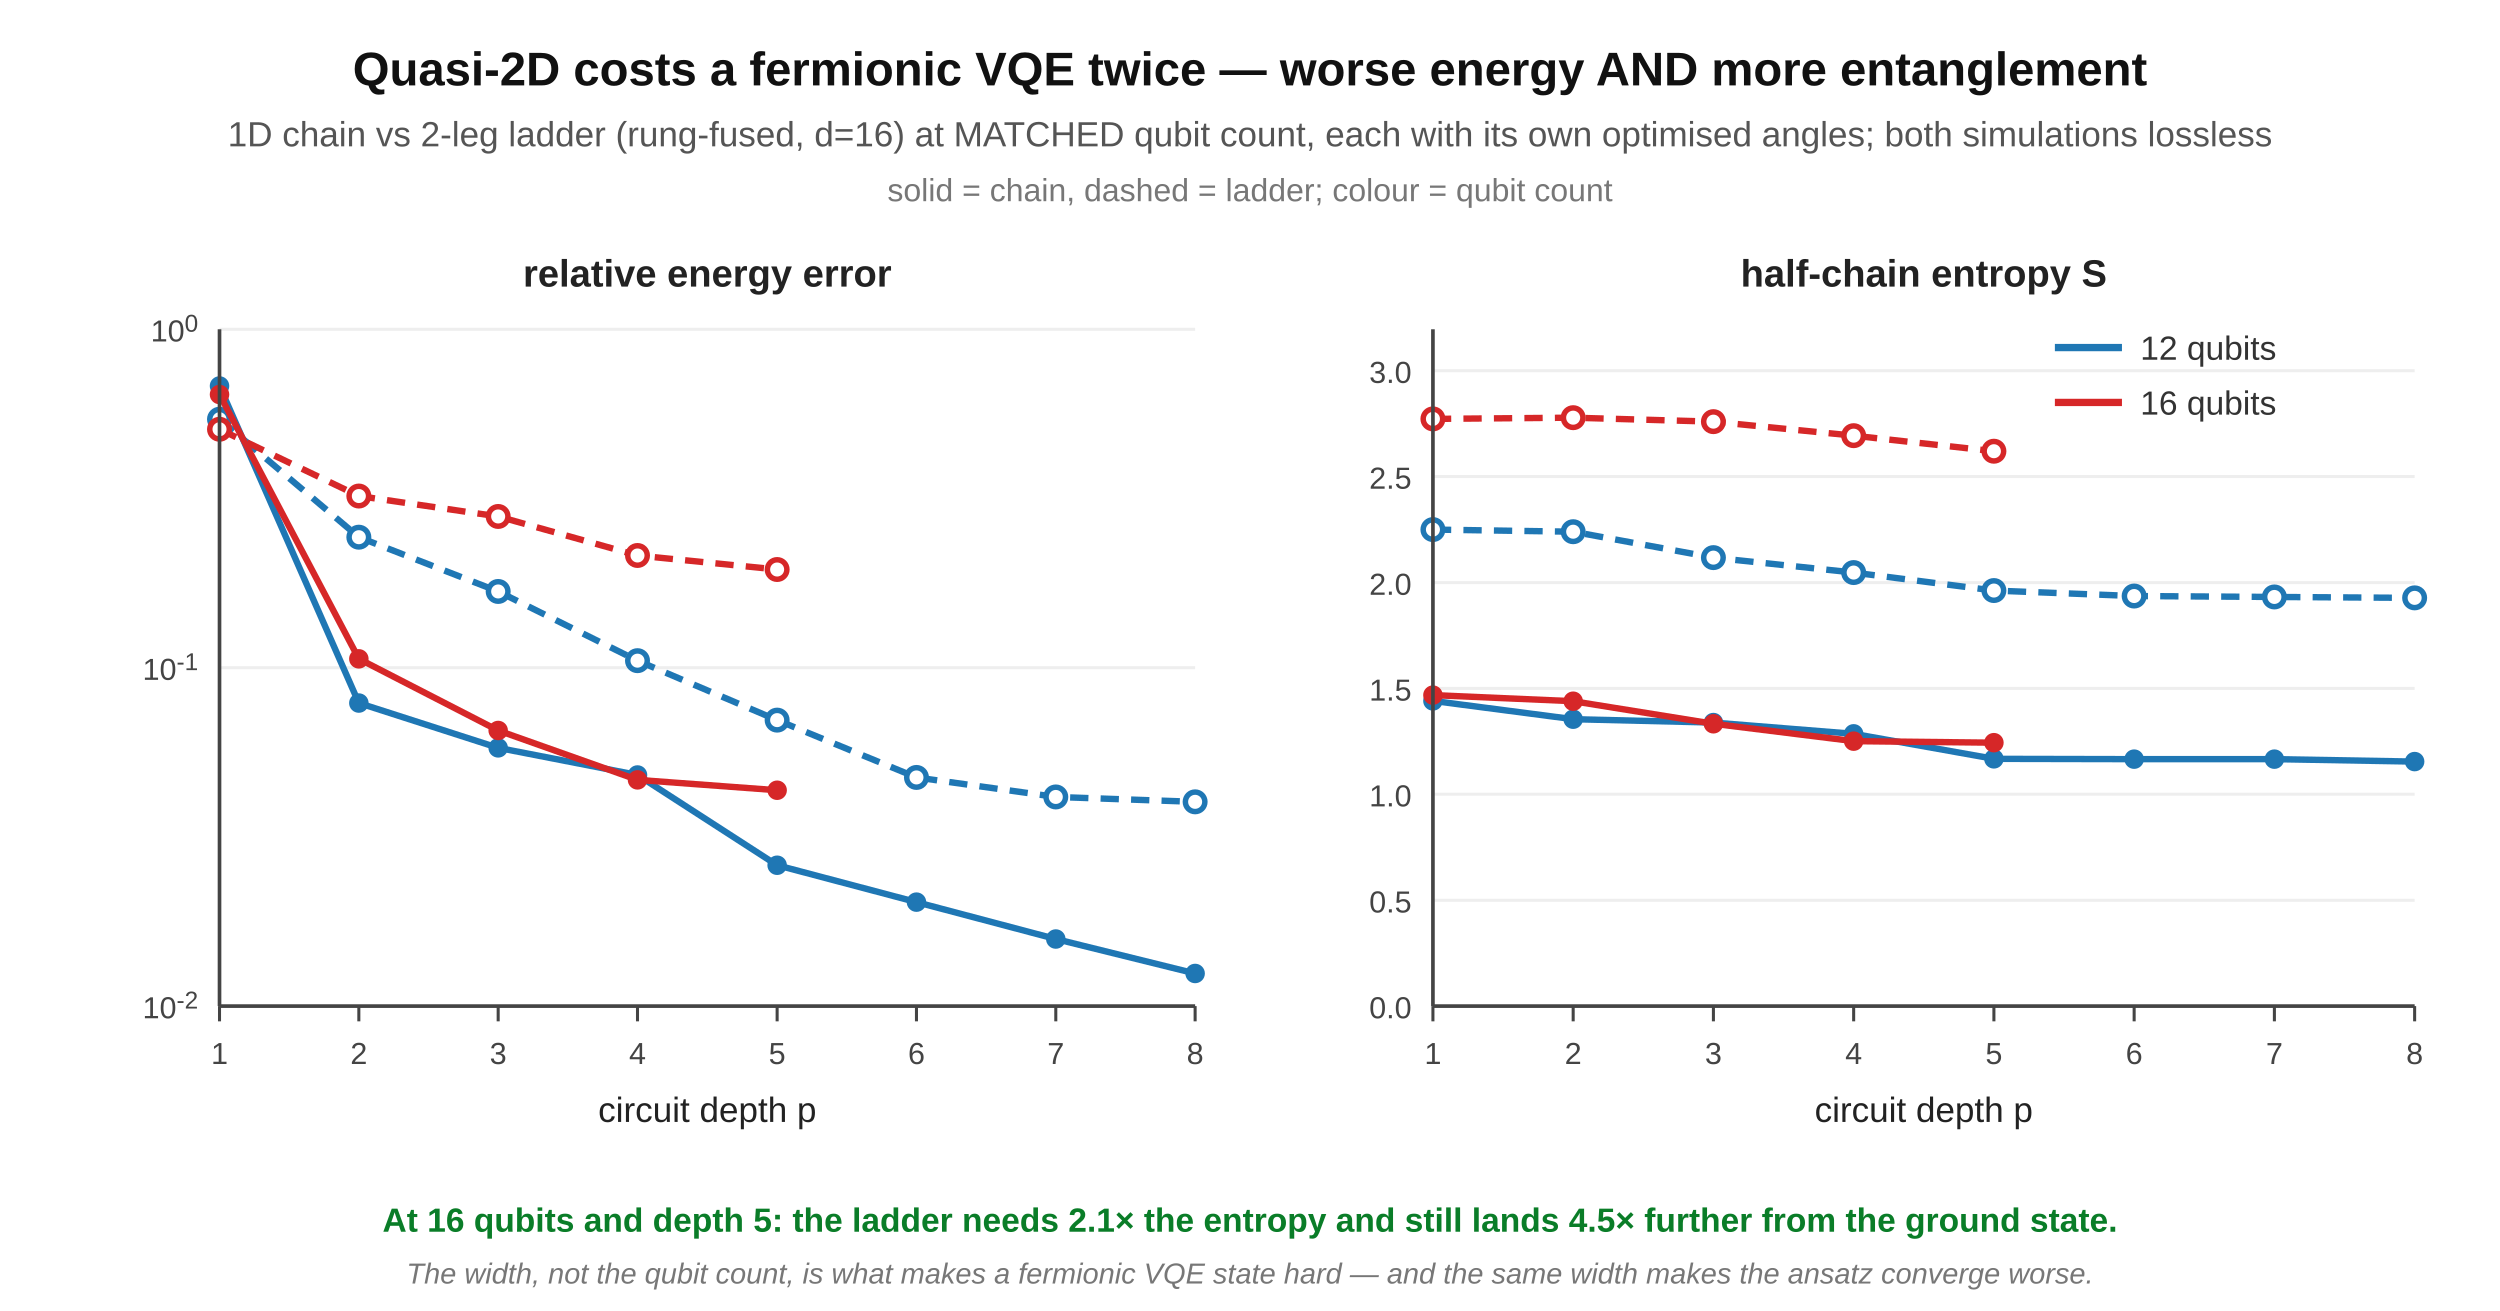
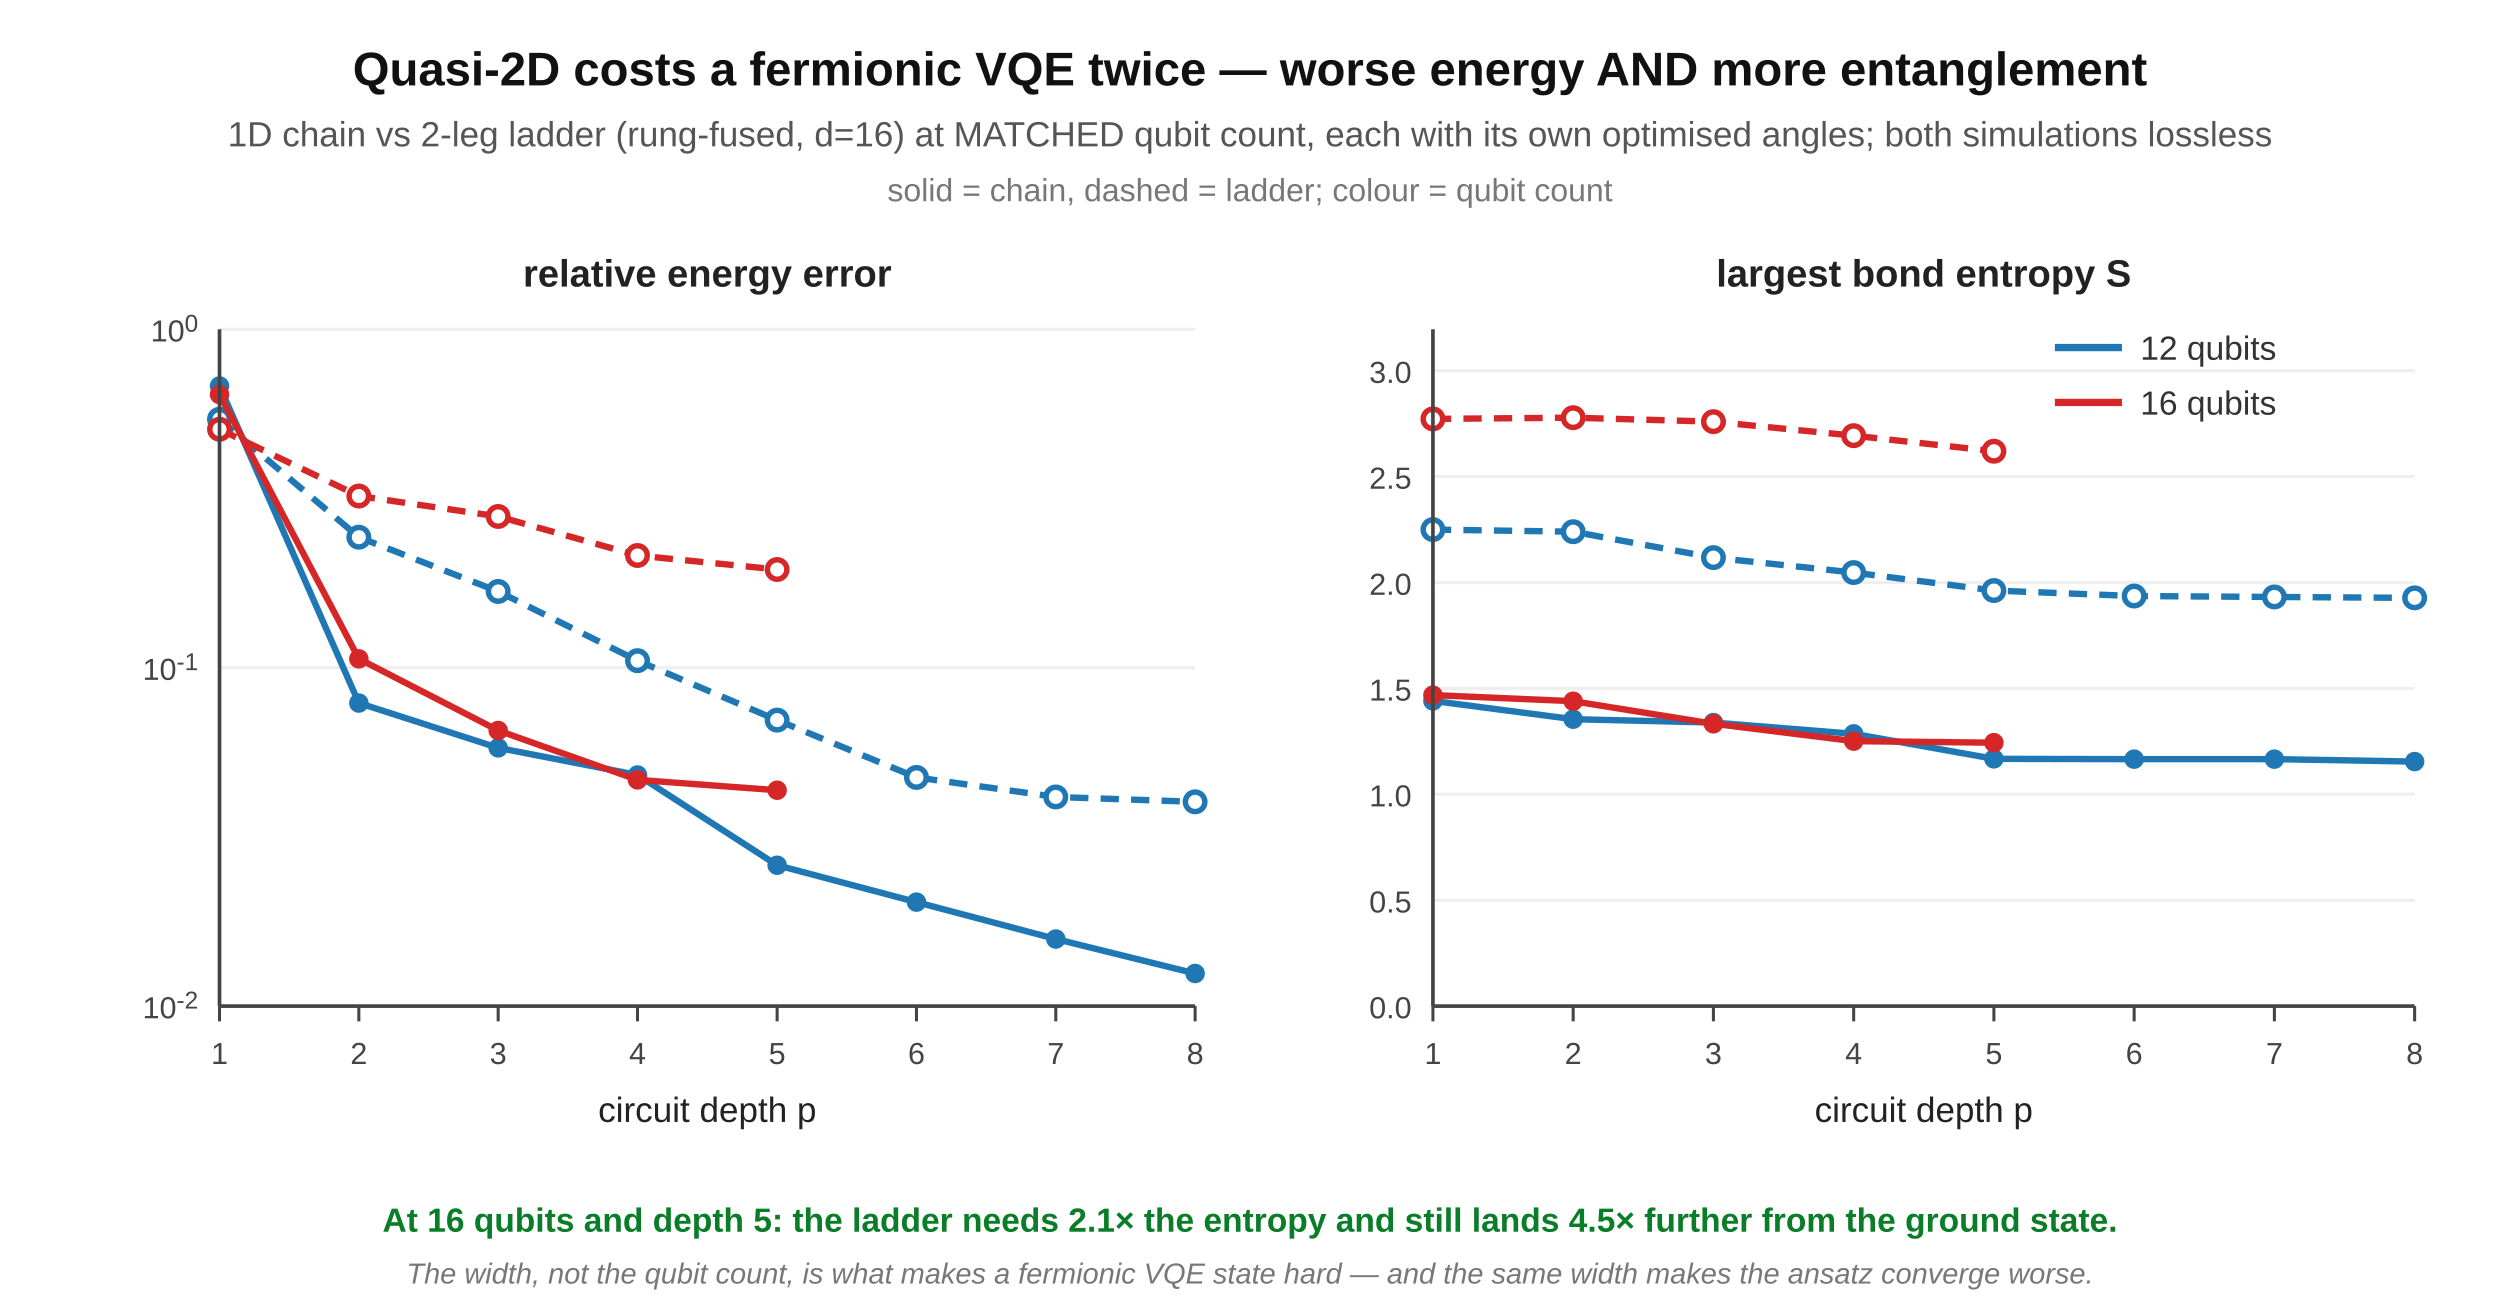
<svg xmlns="http://www.w3.org/2000/svg" width="820" height="430" viewBox="0 0 820 430" font-family="Segoe UI, Arial, sans-serif">
  <rect width="820" height="430" fill="white" />
  <text x="410" y="28" text-anchor="middle" font-size="15.5" font-weight="bold" fill="#111">Quasi-2D costs a fermionic VQE twice — worse energy AND more entanglement</text>
  <text x="410" y="48" text-anchor="middle" font-size="11.5" fill="#555">1D chain vs 2-leg ladder (rung-fused, d=16) at MATCHED qubit count, each with its own optimised angles; both simulations lossless</text>
  <text x="410" y="66" text-anchor="middle" font-size="10.5" fill="#777">solid = chain, dashed = ladder; colour = qubit count</text>
  <text x="232" y="94" text-anchor="middle" font-size="12.5" font-weight="bold" fill="#222">relative energy error</text>
  <line x1="72" y1="330.0" x2="392" y2="330.0" stroke="#eee" />
  <text x="65" y="334.0" text-anchor="end" font-size="10" fill="#444">10<tspan baseline-shift="super" font-size="8">-2</tspan>
  </text>
  <line x1="72" y1="219.0" x2="392" y2="219.0" stroke="#eee" />
  <text x="65" y="223.0" text-anchor="end" font-size="10" fill="#444">10<tspan baseline-shift="super" font-size="8">-1</tspan>
  </text>
  <line x1="72" y1="108.0" x2="392" y2="108.0" stroke="#eee" />
  <text x="65" y="112.0" text-anchor="end" font-size="10" fill="#444">10<tspan baseline-shift="super" font-size="8">0</tspan>
  </text>
  <polyline points="72.0,126.6 117.7,230.6 163.4,245.3 209.1,254.2 254.9,283.8 300.6,295.9 346.3,308.0 392.0,319.3" fill="none" stroke="#1f77b4" stroke-width="2.1" />
  <circle cx="72.0" cy="126.6" r="3.2" fill="#1f77b4" />
  <circle cx="117.7" cy="230.6" r="3.2" fill="#1f77b4" />
  <circle cx="163.4" cy="245.3" r="3.2" fill="#1f77b4" />
  <circle cx="209.1" cy="254.2" r="3.2" fill="#1f77b4" />
  <circle cx="254.9" cy="283.8" r="3.2" fill="#1f77b4" />
  <circle cx="300.6" cy="295.9" r="3.2" fill="#1f77b4" />
  <circle cx="346.3" cy="308.0" r="3.2" fill="#1f77b4" />
  <circle cx="392.0" cy="319.3" r="3.2" fill="#1f77b4" />
  <polyline points="72.0,137.5 117.7,176.2 163.4,194.0 209.1,216.7 254.9,236.2 300.6,255.0 346.3,261.4 392.0,263.0" fill="none" stroke="#1f77b4" stroke-width="2.1" stroke-dasharray="6,4" />
  <circle cx="72.0" cy="137.5" r="3.2" fill="white" stroke="#1f77b4" stroke-width="1.8" />
  <circle cx="117.7" cy="176.2" r="3.2" fill="white" stroke="#1f77b4" stroke-width="1.8" />
  <circle cx="163.4" cy="194.0" r="3.2" fill="white" stroke="#1f77b4" stroke-width="1.8" />
  <circle cx="209.1" cy="216.7" r="3.2" fill="white" stroke="#1f77b4" stroke-width="1.8" />
  <circle cx="254.9" cy="236.2" r="3.2" fill="white" stroke="#1f77b4" stroke-width="1.8" />
  <circle cx="300.6" cy="255.0" r="3.2" fill="white" stroke="#1f77b4" stroke-width="1.8" />
  <circle cx="346.3" cy="261.4" r="3.2" fill="white" stroke="#1f77b4" stroke-width="1.8" />
  <circle cx="392.0" cy="263.0" r="3.2" fill="white" stroke="#1f77b4" stroke-width="1.8" />
  <polyline points="72.0,129.4 117.7,216.1 163.4,239.6 209.1,255.8 254.9,259.2" fill="none" stroke="#d62728" stroke-width="2.1" />
  <circle cx="72.0" cy="129.4" r="3.2" fill="#d62728" />
  <circle cx="117.7" cy="216.1" r="3.2" fill="#d62728" />
  <circle cx="163.4" cy="239.6" r="3.2" fill="#d62728" />
  <circle cx="209.1" cy="255.8" r="3.2" fill="#d62728" />
  <circle cx="254.9" cy="259.2" r="3.2" fill="#d62728" />
  <polyline points="72.0,140.8 117.7,162.7 163.4,169.4 209.1,182.2 254.9,186.8" fill="none" stroke="#d62728" stroke-width="2.1" stroke-dasharray="6,4" />
  <circle cx="72.0" cy="140.8" r="3.2" fill="white" stroke="#d62728" stroke-width="1.8" />
  <circle cx="117.7" cy="162.7" r="3.2" fill="white" stroke="#d62728" stroke-width="1.8" />
  <circle cx="163.4" cy="169.4" r="3.2" fill="white" stroke="#d62728" stroke-width="1.8" />
  <circle cx="209.1" cy="182.2" r="3.2" fill="white" stroke="#d62728" stroke-width="1.8" />
  <circle cx="254.9" cy="186.8" r="3.2" fill="white" stroke="#d62728" stroke-width="1.8" />
-   <text x="631" y="94" text-anchor="middle" font-size="12.5" font-weight="bold" fill="#222">half-chain entropy S</text>
+   <text x="631" y="94" text-anchor="middle" font-size="12.5" font-weight="bold" fill="#222">largest bond entropy S</text>
  <line x1="470" y1="330.0" x2="792" y2="330.0" stroke="#eee" />
  <text x="463" y="334.0" text-anchor="end" font-size="10" fill="#444">0.0</text>
  <line x1="470" y1="295.3" x2="792" y2="295.3" stroke="#eee" />
  <text x="463" y="299.3" text-anchor="end" font-size="10" fill="#444">0.5</text>
  <line x1="470" y1="260.5" x2="792" y2="260.5" stroke="#eee" />
  <text x="463" y="264.5" text-anchor="end" font-size="10" fill="#444">1.0</text>
  <line x1="470" y1="225.8" x2="792" y2="225.8" stroke="#eee" />
  <text x="463" y="229.8" text-anchor="end" font-size="10" fill="#444">1.5</text>
  <line x1="470" y1="191.1" x2="792" y2="191.1" stroke="#eee" />
  <text x="463" y="195.1" text-anchor="end" font-size="10" fill="#444">2.0</text>
  <line x1="470" y1="156.3" x2="792" y2="156.3" stroke="#eee" />
  <text x="463" y="160.3" text-anchor="end" font-size="10" fill="#444">2.5</text>
  <line x1="470" y1="121.6" x2="792" y2="121.6" stroke="#eee" />
  <text x="463" y="125.6" text-anchor="end" font-size="10" fill="#444">3.0</text>
  <polyline points="470.0,229.9 516.0,235.9 562.0,237.0 608.0,240.7 654.0,248.9 700.0,249.0 746.0,249.0 792.0,249.8" fill="none" stroke="#1f77b4" stroke-width="2.1" />
  <circle cx="470.0" cy="229.9" r="3.2" fill="#1f77b4" />
  <circle cx="516.0" cy="235.9" r="3.2" fill="#1f77b4" />
  <circle cx="562.0" cy="237.0" r="3.2" fill="#1f77b4" />
  <circle cx="608.0" cy="240.7" r="3.2" fill="#1f77b4" />
  <circle cx="654.0" cy="248.9" r="3.2" fill="#1f77b4" />
  <circle cx="700.0" cy="249.0" r="3.2" fill="#1f77b4" />
  <circle cx="746.0" cy="249.0" r="3.2" fill="#1f77b4" />
  <circle cx="792.0" cy="249.8" r="3.2" fill="#1f77b4" />
  <polyline points="470.0,173.7 516.0,174.4 562.0,182.9 608.0,187.8 654.0,193.7 700.0,195.5 746.0,195.8 792.0,196.1" fill="none" stroke="#1f77b4" stroke-width="2.1" stroke-dasharray="6,4" />
  <circle cx="470.0" cy="173.7" r="3.2" fill="white" stroke="#1f77b4" stroke-width="1.8" />
  <circle cx="516.0" cy="174.4" r="3.2" fill="white" stroke="#1f77b4" stroke-width="1.8" />
  <circle cx="562.0" cy="182.9" r="3.2" fill="white" stroke="#1f77b4" stroke-width="1.8" />
  <circle cx="608.0" cy="187.8" r="3.2" fill="white" stroke="#1f77b4" stroke-width="1.8" />
  <circle cx="654.0" cy="193.7" r="3.2" fill="white" stroke="#1f77b4" stroke-width="1.8" />
  <circle cx="700.0" cy="195.5" r="3.2" fill="white" stroke="#1f77b4" stroke-width="1.8" />
  <circle cx="746.0" cy="195.8" r="3.2" fill="white" stroke="#1f77b4" stroke-width="1.8" />
  <circle cx="792.0" cy="196.1" r="3.2" fill="white" stroke="#1f77b4" stroke-width="1.8" />
  <polyline points="470.0,228.0 516.0,230.0 562.0,237.4 608.0,243.1 654.0,243.6" fill="none" stroke="#d62728" stroke-width="2.1" />
  <circle cx="470.0" cy="228.0" r="3.2" fill="#d62728" />
  <circle cx="516.0" cy="230.0" r="3.2" fill="#d62728" />
  <circle cx="562.0" cy="237.4" r="3.2" fill="#d62728" />
  <circle cx="608.0" cy="243.1" r="3.2" fill="#d62728" />
  <circle cx="654.0" cy="243.6" r="3.2" fill="#d62728" />
  <polyline points="470.0,137.4 516.0,137.0 562.0,138.3 608.0,142.9 654.0,148.0" fill="none" stroke="#d62728" stroke-width="2.1" stroke-dasharray="6,4" />
  <circle cx="470.0" cy="137.4" r="3.2" fill="white" stroke="#d62728" stroke-width="1.8" />
  <circle cx="516.0" cy="137.0" r="3.2" fill="white" stroke="#d62728" stroke-width="1.8" />
  <circle cx="562.0" cy="138.3" r="3.2" fill="white" stroke="#d62728" stroke-width="1.8" />
  <circle cx="608.0" cy="142.9" r="3.2" fill="white" stroke="#d62728" stroke-width="1.8" />
  <circle cx="654.0" cy="148.0" r="3.2" fill="white" stroke="#d62728" stroke-width="1.8" />
  <line x1="72.0" y1="330" x2="72.0" y2="335" stroke="#444" />
  <text x="72.0" y="349" text-anchor="middle" font-size="10" fill="#444">1</text>
  <line x1="117.7" y1="330" x2="117.7" y2="335" stroke="#444" />
  <text x="117.7" y="349" text-anchor="middle" font-size="10" fill="#444">2</text>
  <line x1="163.4" y1="330" x2="163.4" y2="335" stroke="#444" />
  <text x="163.4" y="349" text-anchor="middle" font-size="10" fill="#444">3</text>
  <line x1="209.1" y1="330" x2="209.1" y2="335" stroke="#444" />
  <text x="209.1" y="349" text-anchor="middle" font-size="10" fill="#444">4</text>
  <line x1="254.9" y1="330" x2="254.9" y2="335" stroke="#444" />
  <text x="254.9" y="349" text-anchor="middle" font-size="10" fill="#444">5</text>
  <line x1="300.6" y1="330" x2="300.6" y2="335" stroke="#444" />
  <text x="300.6" y="349" text-anchor="middle" font-size="10" fill="#444">6</text>
  <line x1="346.3" y1="330" x2="346.3" y2="335" stroke="#444" />
  <text x="346.3" y="349" text-anchor="middle" font-size="10" fill="#444">7</text>
  <line x1="392.0" y1="330" x2="392.0" y2="335" stroke="#444" />
  <text x="392.0" y="349" text-anchor="middle" font-size="10" fill="#444">8</text>
  <line x1="72" y1="108" x2="72" y2="330" stroke="#444" stroke-width="1.2" />
  <line x1="72" y1="330" x2="392" y2="330" stroke="#444" stroke-width="1.2" />
  <text x="232" y="368.0" text-anchor="middle" font-size="11.5" fill="#222">circuit depth p</text>
  <line x1="470.0" y1="330" x2="470.0" y2="335" stroke="#444" />
  <text x="470.0" y="349" text-anchor="middle" font-size="10" fill="#444">1</text>
  <line x1="516.0" y1="330" x2="516.0" y2="335" stroke="#444" />
  <text x="516.0" y="349" text-anchor="middle" font-size="10" fill="#444">2</text>
  <line x1="562.0" y1="330" x2="562.0" y2="335" stroke="#444" />
  <text x="562.0" y="349" text-anchor="middle" font-size="10" fill="#444">3</text>
  <line x1="608.0" y1="330" x2="608.0" y2="335" stroke="#444" />
  <text x="608.0" y="349" text-anchor="middle" font-size="10" fill="#444">4</text>
  <line x1="654.0" y1="330" x2="654.0" y2="335" stroke="#444" />
  <text x="654.0" y="349" text-anchor="middle" font-size="10" fill="#444">5</text>
  <line x1="700.0" y1="330" x2="700.0" y2="335" stroke="#444" />
  <text x="700.0" y="349" text-anchor="middle" font-size="10" fill="#444">6</text>
  <line x1="746.0" y1="330" x2="746.0" y2="335" stroke="#444" />
  <text x="746.0" y="349" text-anchor="middle" font-size="10" fill="#444">7</text>
  <line x1="792.0" y1="330" x2="792.0" y2="335" stroke="#444" />
  <text x="792.0" y="349" text-anchor="middle" font-size="10" fill="#444">8</text>
  <line x1="470" y1="108" x2="470" y2="330" stroke="#444" stroke-width="1.2" />
  <line x1="470" y1="330" x2="792" y2="330" stroke="#444" stroke-width="1.2" />
  <text x="631" y="368.0" text-anchor="middle" font-size="11.5" fill="#222">circuit depth p</text>
  <line x1="674" y1="114" x2="696" y2="114" stroke="#1f77b4" stroke-width="2.4" />
  <text x="702" y="118" font-size="11" fill="#333">12 qubits</text>
  <line x1="674" y1="132" x2="696" y2="132" stroke="#d62728" stroke-width="2.4" />
  <text x="702" y="136" font-size="11" fill="#333">16 qubits</text>
  <text x="410" y="404" text-anchor="middle" font-size="11" fill="#0a7d28" font-weight="bold">At 16 qubits and depth 5: the ladder needs 2.1× the entropy and still lands 4.5× further from the ground state.</text>
  <text x="410" y="421" text-anchor="middle" font-size="9.5" fill="#777" font-style="italic">The width, not the qubit count, is what makes a fermionic VQE state hard — and the same width makes the ansatz converge worse.</text>
</svg>
